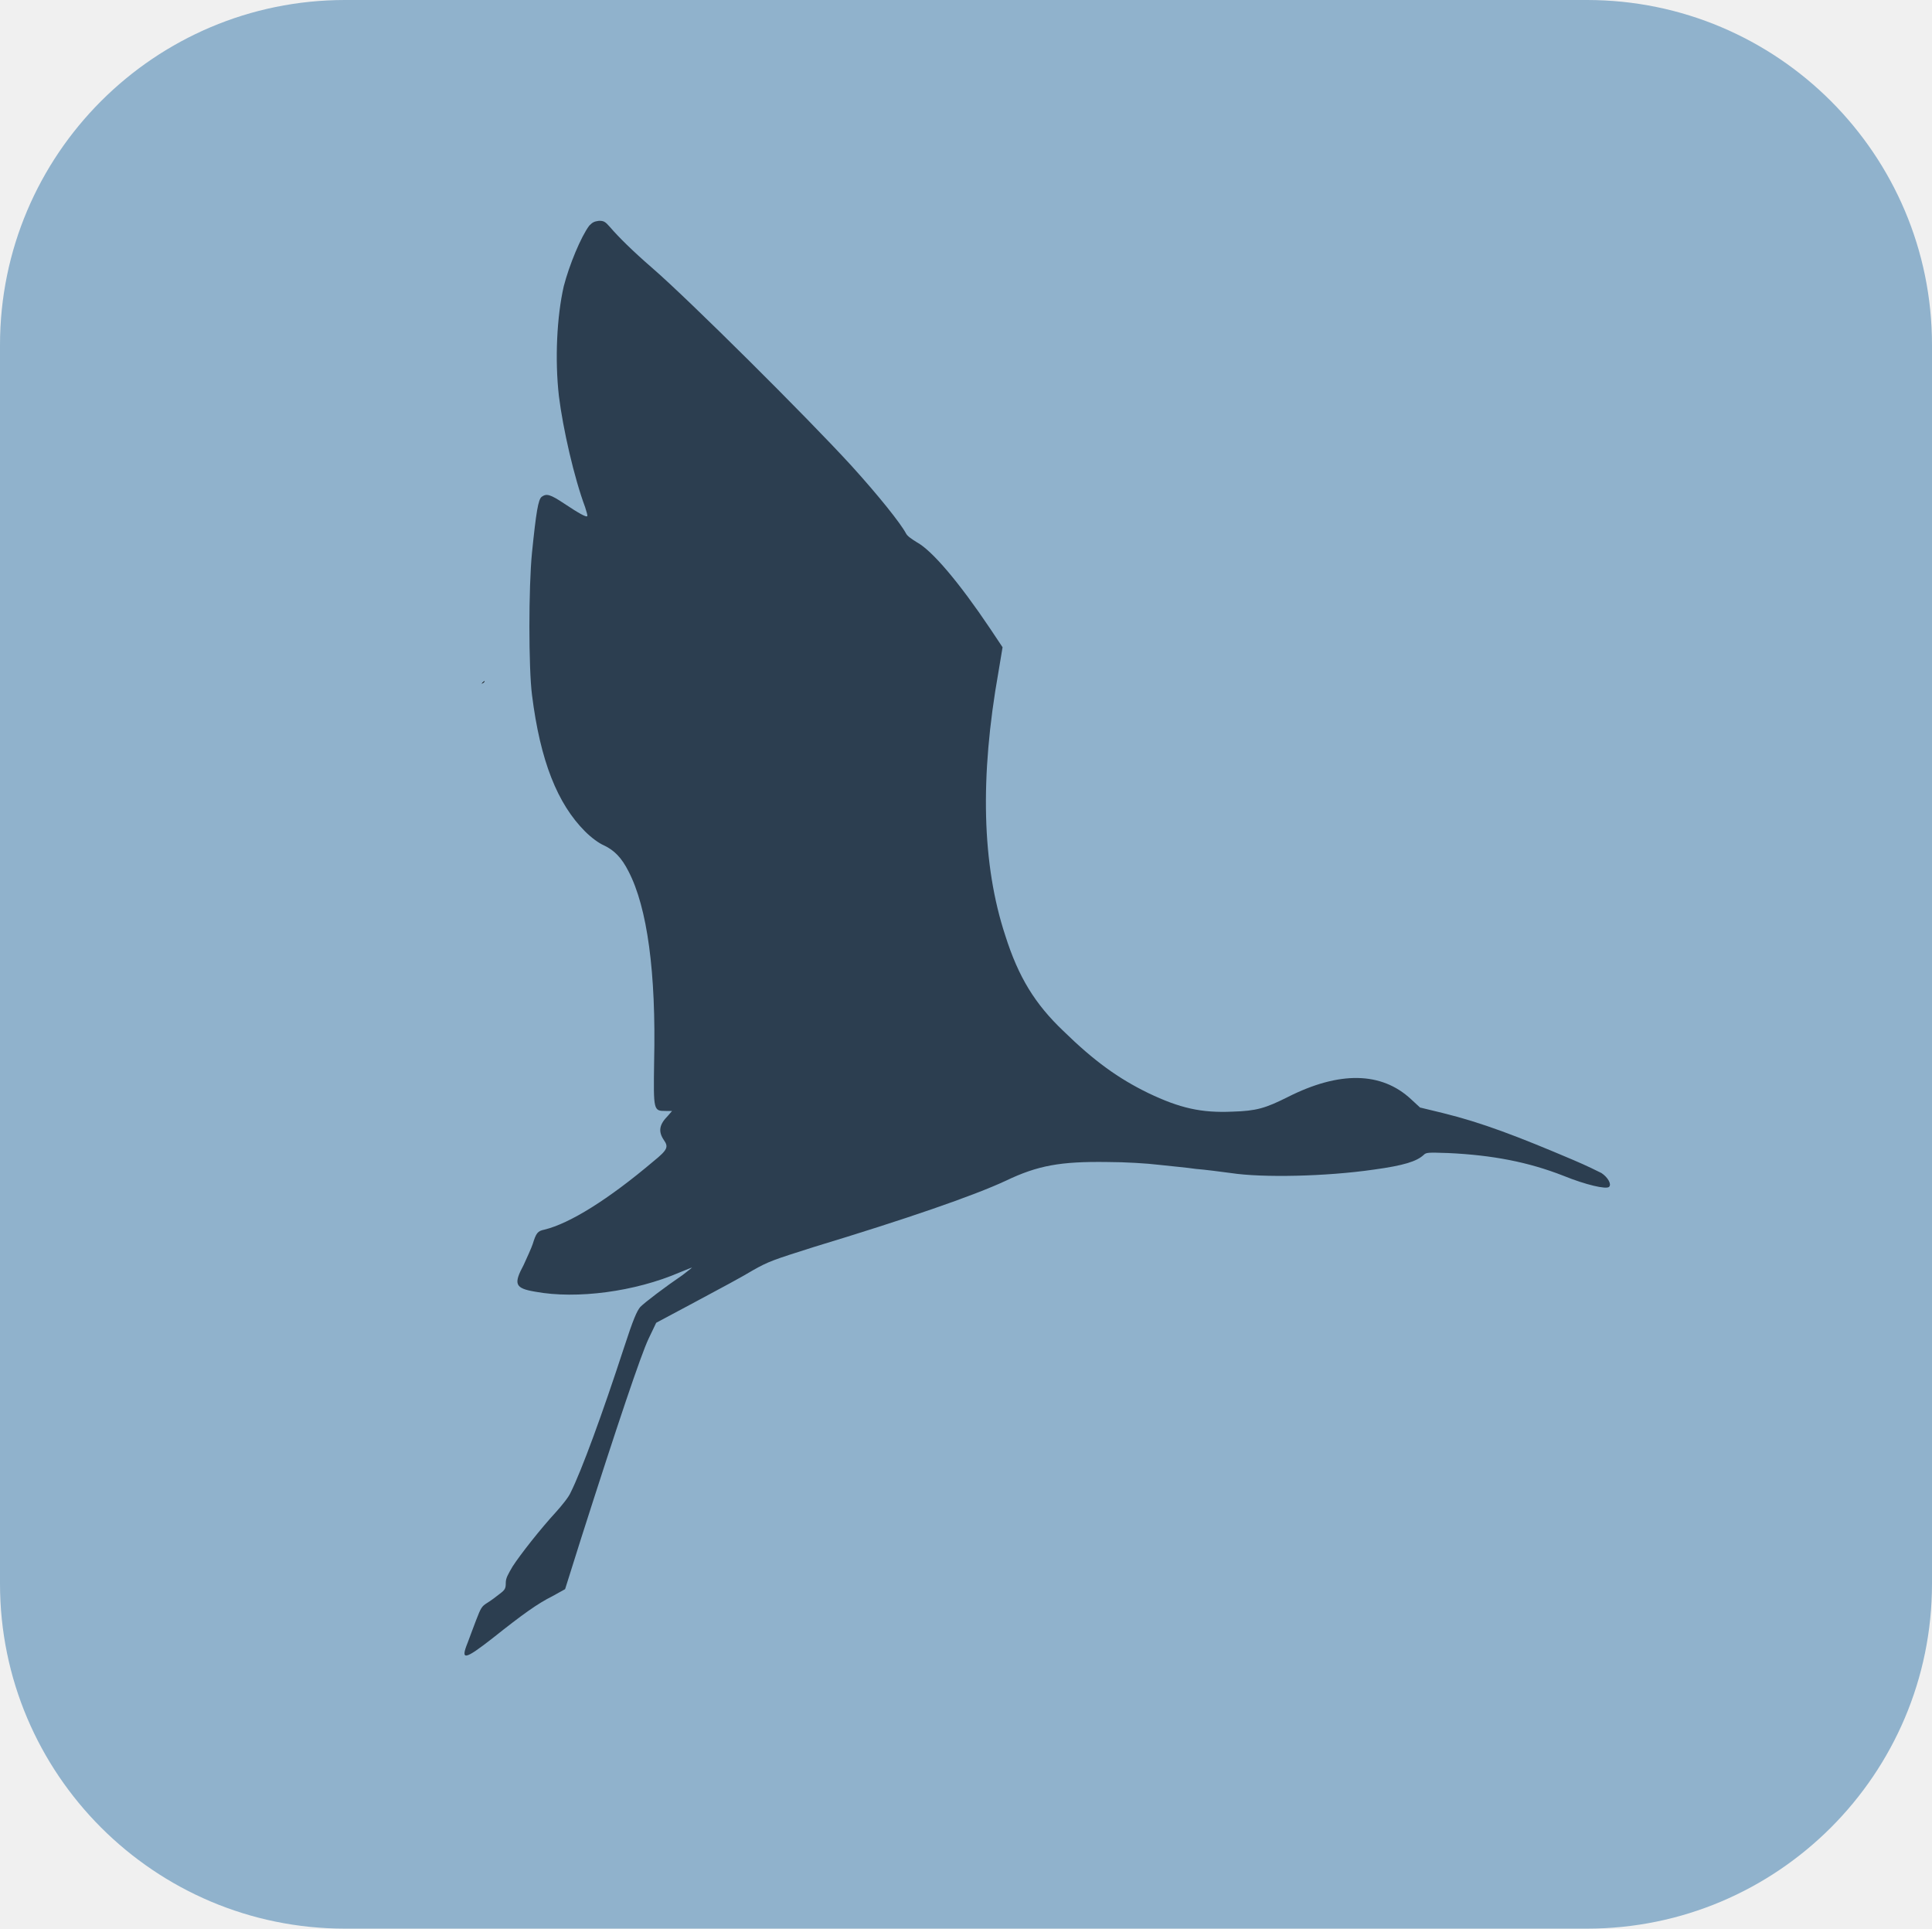
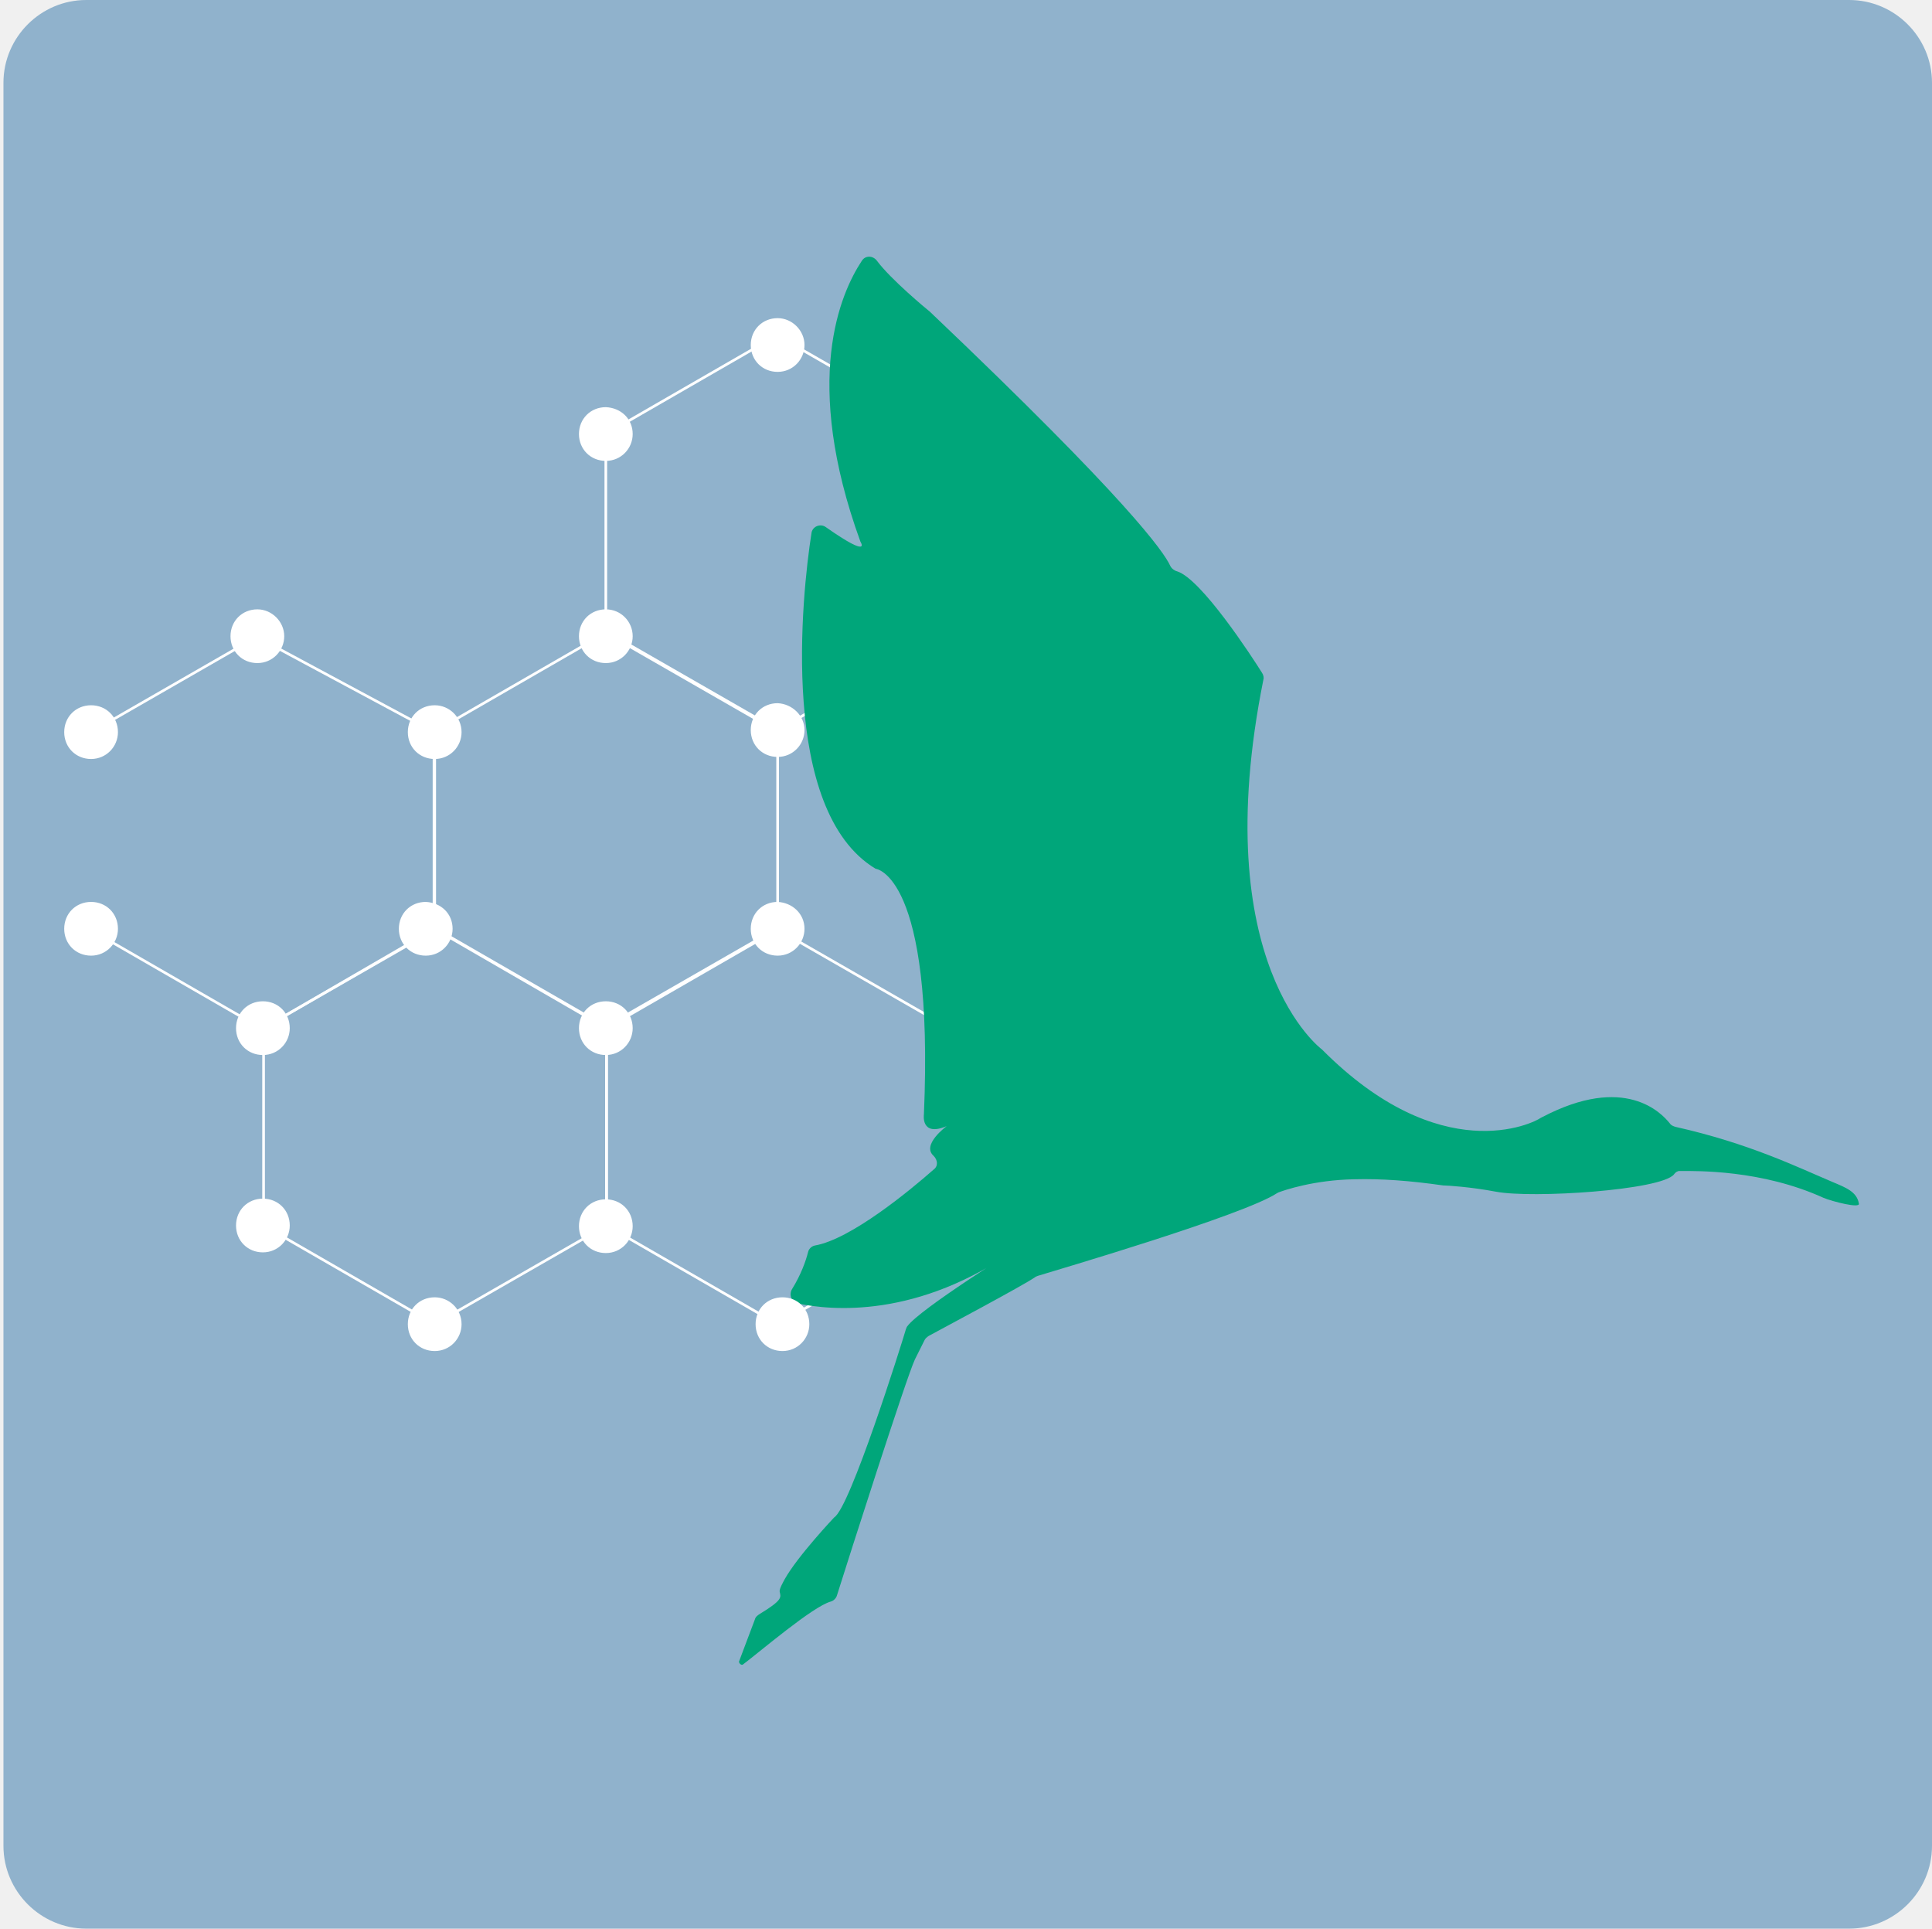
<svg xmlns="http://www.w3.org/2000/svg" version="1.1" id="Layer_1" x="0px" y="0px" viewBox="0 0 280 279.5" enable-background="new 0 0 280 279.5" xml:space="preserve">
-   <path fill="#90B2CC" d="M280,229.5c0,27.6-22.4,50-50,50H50c-27.6,0-50-22.4-50-50V50C0,22.4,22.4,0,50,0h180c27.6,0,50,22.4,50,50  V229.5z" />
-   <path fill="#2C3E50" d="M85.4,32.7c-1.2,1.6-2.9,5.7-3.7,8.8c-1,4.4-1.3,10.6-0.7,15.9c0.6,4.8,2.2,11.8,3.8,16.1  c0.2,0.7,0.4,1.2,0.3,1.3C85,75,83.9,74.4,81.8,73c-2.1-1.4-2.6-1.5-3.3-1c-0.5,0.4-0.8,2.2-1.4,8.1c-0.5,5-0.5,16.7,0,20.6  c1.2,9.6,3.7,15.8,7.7,19.8c0.9,0.9,2,1.7,2.7,2c1.5,0.7,2.6,1.8,3.6,3.8c2.7,5.2,4,14.6,3.7,27.6c-0.1,7.1-0.1,7.1,1.7,7.1h0.9  l-0.6,0.7c-1.3,1.3-1.4,2.3-0.6,3.5c0.7,1,0.6,1.4-1.5,3.1c-6.5,5.5-12.1,9-15.8,9.9c-1,0.2-1.2,0.5-1.7,2.1c-0.2,0.6-0.8,1.9-1.3,3  c-1.5,2.8-1.3,3.4,1.7,3.9c6,1.1,14.4,0,20.9-2.8c1-0.4,1.7-0.7,1.8-0.7c0,0-0.6,0.5-1.4,1.1c-2.5,1.7-5.4,3.9-6.1,4.6  c-0.5,0.6-1,1.7-2.4,6c-3.1,9.5-6.1,17.7-7.7,20.9c-0.3,0.7-1.3,1.9-2.1,2.8c-2.3,2.5-5.2,6.2-6.3,7.9c-0.7,1.2-1,1.7-1,2.4  c0,0.8-0.1,1-0.9,1.6c-0.5,0.4-1.3,1-1.8,1.3c-0.8,0.5-0.9,0.7-1.6,2.5c-0.4,1.1-1,2.6-1.2,3.2c-1.1,2.7-0.5,2.6,3.6-0.6  c4.4-3.5,6.5-5,8.7-6.1l1.8-1l2.3-7.3c5.3-16.6,8.7-26.7,9.8-29l1.1-2.3l5.8-3.1c3.2-1.7,6.9-3.7,8.2-4.5c2.3-1.3,2.9-1.5,8.9-3.4  c13.2-4,23.1-7.4,27.8-9.6c4.6-2.2,7.9-2.8,14.7-2.7c2.5,0,5.8,0.2,7.4,0.4c1.7,0.2,4.1,0.4,5.4,0.6c1.3,0.1,3.6,0.4,5.1,0.6  c4.6,0.7,13.8,0.5,20.7-0.5c4.4-0.6,6.2-1.2,7.2-2.1c0.4-0.4,0.6-0.4,3.6-0.3c6.4,0.3,11.6,1.3,16.7,3.3c3.2,1.3,6.2,2,6.6,1.6  c0.4-0.4-0.2-1.4-1.1-2c-0.4-0.2-2.2-1.1-4.1-1.9c-8-3.4-13.2-5.4-18.9-6.8l-3.3-0.8l-1.3-1.2c-4.3-4-10.4-4.1-17.9-0.3  c-3.2,1.6-4.5,2-8,2.1c-4.5,0.2-7.6-0.5-12.2-2.7c-4.3-2.1-7.8-4.6-12.3-9c-4.1-3.9-6.5-7.8-8.4-13.8c-3.4-10.3-3.7-23-1-38.2  l0.6-3.6l-1.8-2.7c-4.5-6.7-8.4-11.3-10.6-12.5c-0.8-0.5-1.4-0.9-1.6-1.3c-0.8-1.5-4-5.5-7.9-9.8c-6.4-7-23.6-24.1-28.8-28.6  c-3-2.6-5-4.6-6.2-6c-0.7-0.8-0.9-0.9-1.6-0.9C86.1,32.1,85.9,32.2,85.4,32.7z" />
-   <path d="M69.8,99.1C69.5,99.5,69.5,99.5,69.8,99.1c0.4-0.2,0.5-0.4,0.4-0.4C70.1,98.8,69.9,98.9,69.8,99.1z" />
+   <path fill="#90B2CC" d="M280,267.5c0,6.6-5.4,12-12,12H12.5c-6.6,0-12-5.4-12-12V12c0-6.6,5.4-12,12-12H268c6.6,0,12,5.4,12,12  V267.5z" />
+   <g id="g2220">
+     <g id="g2222">
+       <g id="g2224">
+         <g id="id3">
+           <rect id="rect2227" x="87.4" y="134.1" fill="none" width="50.6" height="58.3" />
+           <path id="path2229" fill="none" stroke="#FFFFFF" stroke-width="0.387" d="M137.6,177.6l-24.9,14.3l-24.8-14.3V149l24.8-14.3      l24.9,14.3V177.6z" />
+         </g>
+       </g>
+       <g id="g2231">
+         <g id="id4">
+           <rect id="rect2234" x="62.5" y="91.1" fill="none" width="50.6" height="58.3" />
+           <path id="path2236" fill="none" stroke="#FFFFFF" stroke-width="0.387" d="M112.7,134.5l-24.9,14.3L63,134.5V106l24.8-14.3      l24.9,14.3V134.5z" />
+         </g>
+       </g>
+       <g id="g2238">
+         <g id="id5">
+           <rect id="rect2241" x="37.7" y="134.1" fill="none" width="50.6" height="58.3" />
+           <path id="path2243" fill="none" stroke="#FFFFFF" stroke-width="0.387" d="M87.9,177.6L63,191.9l-24.8-14.3V149L63,134.6      L87.9,149V177.6z" />
+         </g>
+       </g>
+       <g id="g2245">
+         <g id="id6">
+           <rect id="rect2248" x="87.4" y="48.1" fill="none" width="50.6" height="58.3" />
+           <path id="path2250" fill="none" stroke="#FFFFFF" stroke-width="0.387" d="M137.6,91.5l-24.9,14.3L87.8,91.5V62.9l24.8-14.3      l24.9,14.3L137.6,91.5L137.6,91.5z" />
+         </g>
+       </g>
+       <g id="g2252">
+         <g id="id7">
+           <rect id="rect2255" x="107.2" y="37.3" fill="none" width="162.4" height="203.6" />
+           <path id="path2257" fill="#00A67A" d="M265.6,171.3c-5.2-2.2-12.1-5.6-22.8-8c-0.3-0.1-0.6-0.2-0.8-0.5      c-1.2-1.5-6.5-7.2-18.5-0.9c-0.1,0-0.1,0.1-0.2,0.1c-1.1,0.8-14.5,7.4-31.7-9.9c0,0-16.8-12.3-8.5-53.6c0.1-0.3,0-0.7-0.2-1      c-1.5-2.4-8.8-13.6-12.3-14.7c-0.4-0.1-0.8-0.4-1-0.8c-0.9-2-6.2-9.6-34.7-36.7c0,0,0,0-0.1-0.1c-0.5-0.4-5.7-4.7-7.7-7.4      c-0.6-0.8-1.7-0.8-2.2,0c-3.1,4.7-8.7,17.3-0.2,40.7c0,0,1.7,2.6-5-2.1c-0.8-0.6-2-0.1-2.1,0.9c-1.4,8.9-4.7,40.2,9.3,48.6      c0,0,8.5,0.8,7,35.6c0,0-0.5,3.3,3.3,1.7c0,0-3.7,2.7-1.9,4.3c0.6,0.6,0.7,1.5,0,2c-3.4,3-12,10.1-17.2,11c-0.5,0.1-0.9,0.5-1,1      c-0.3,1.2-1,3.2-2.3,5.3c-0.5,0.8-0.1,1.9,0.8,2.1c4.8,1,17.4,2.3,32-8.1c0,0-14.3,8.9-16.1,11.4c-0.1,0.1-0.1,0.2-0.2,0.4      c-0.7,2.4-8.1,25.9-10.4,27.3c0,0-5.3,5.6-7.2,9c-0.2,0.4-0.8,1.4-0.7,1.8c0.2,0.8,0.4,1.2-2.9,3.2c-0.3,0.2-0.6,0.4-0.7,0.8      l-2.3,6.1c0,0.3,0.4,0.6,0.6,0.4c2.4-1.8,10.1-8.4,12.7-9.1c0.4-0.1,0.8-0.5,0.9-0.9c1.6-5.1,10.1-31.7,11.3-34.2      c0.8-1.6,1.2-2.4,1.4-2.8c0.1-0.2,0.3-0.4,0.6-0.6c2.2-1.2,13.5-7.2,15.4-8.5c0.1-0.1,0.2-0.1,0.4-0.2c2.6-0.8,29.9-8.8,34.7-12      c0.1,0,0.1-0.1,0.2-0.1c0.8-0.3,5.1-1.8,11-1.9c3.9-0.1,8,0.2,12.9,0.9h0.1c0.4,0,3.8,0.2,7.5,0.9c5.2,1,23.9-0.2,25.8-2.5      c0.2-0.3,0.5-0.5,0.8-0.5c2.5,0,11.9-0.2,20.9,3.9c1.2,0.5,5.4,1.6,5.1,0.8C269.1,172.7,267.5,172.1,265.6,171.3z" />
+         </g>
+       </g>
+       <g id="g2259">
+         <g id="id8">
+           <rect id="rect2262" x="13" y="91.7" fill="none" width="50.4" height="57.8" />
+           <path id="path2264" fill="none" stroke="#FFFFFF" stroke-width="0.387" d="M13.2,106.1l24-13.8l25.7,13.8v28.7L38,149.1      l-24.8-14.3" />
+         </g>
+       </g>
+       <g id="g2266">
+         <g id="id9">
+           <rect id="rect2269" x="83.8" y="88.1" fill="none" width="8.3" height="8.3" />
+           <path id="path2271" fill="#FFFFFF" d="M91.5,92.2c0,2-1.6,3.7-3.7,3.7c-2.1,0-3.7-1.6-3.7-3.7c0-2.1,1.6-3.7,3.7-3.7      C89.9,88.5,91.5,90.2,91.5,92.2z" />
+           <path id="path2273" fill="none" stroke="#FFFFFF" stroke-width="0.387" d="M91.5,92.2c0,2-1.6,3.7-3.7,3.7      c-2.1,0-3.7-1.6-3.7-3.7c0-2.1,1.6-3.7,3.7-3.7C89.9,88.5,91.5,90.2,91.5,92.2z" />
+         </g>
+       </g>
+       <g id="g2275">
+         <g id="id10">
+           <rect id="rect2278" x="108.6" y="130.6" fill="none" width="8.3" height="8.3" />
+           <path id="path2280" fill="#FFFFFF" d="M116.4,134.6c0,2-1.6,3.7-3.7,3.7c-2.1,0-3.7-1.6-3.7-3.7s1.6-3.7,3.7-3.7      C114.7,131,116.4,132.5,116.4,134.6z" />
+           <path id="path2282" fill="none" stroke="#FFFFFF" stroke-width="0.387" d="M116.4,134.6c0,2-1.6,3.7-3.7,3.7      c-2.1,0-3.7-1.6-3.7-3.7s1.6-3.7,3.7-3.7C114.7,131,116.4,132.5,116.4,134.6z" />
+         </g>
+       </g>
+       <g id="g2284">
+         <g id="id11">
+           <rect id="rect2287" x="108.6" y="45.9" fill="none" width="8.3" height="8.3" />
+           <path id="path2289" fill="#FFFFFF" d="M116.4,50c0,2-1.6,3.7-3.7,3.7c-2.1,0-3.7-1.6-3.7-3.7c0-2.1,1.6-3.7,3.7-3.7      C114.7,46.3,116.4,48,116.4,50z" />
+           <path id="path2291" fill="none" stroke="#FFFFFF" stroke-width="0.387" d="M116.4,50c0,2-1.6,3.7-3.7,3.7      c-2.1,0-3.7-1.6-3.7-3.7c0-2.1,1.6-3.7,3.7-3.7C114.7,46.3,116.4,48,116.4,50z" />
+         </g>
+       </g>
+       <g id="g2293">
+         <g id="id12">
+           <rect id="rect2296" x="59" y="102" fill="none" width="8.3" height="8.3" />
+           <path id="path2298" fill="#FFFFFF" d="M66.7,106.1c0,2-1.6,3.7-3.7,3.7c-2.1,0-3.7-1.6-3.7-3.7c0-2.1,1.6-3.7,3.7-3.7      C65,102.4,66.7,104,66.7,106.1z" />
+           <path id="path2300" fill="none" stroke="#FFFFFF" stroke-width="0.387" d="M66.7,106.1c0,2-1.6,3.7-3.7,3.7      c-2.1,0-3.7-1.6-3.7-3.7c0-2.1,1.6-3.7,3.7-3.7C65,102.4,66.7,104,66.7,106.1z" />
+         </g>
+       </g>
+       <g id="g2302">
+         <g id="id13">
+           <rect id="rect2305" x="83.8" y="144.8" fill="none" width="8.3" height="8.3" />
+           <path id="path2307" fill="#FFFFFF" d="M91.5,149c0,2-1.6,3.7-3.7,3.7c-2.1,0-3.7-1.6-3.7-3.7s1.6-3.7,3.7-3.7      C89.9,145.3,91.5,146.9,91.5,149z" />
+           <path id="path2309" fill="none" stroke="#FFFFFF" stroke-width="0.387" d="M91.5,149c0,2-1.6,3.7-3.7,3.7      c-2.1,0-3.7-1.6-3.7-3.7s1.6-3.7,3.7-3.7C89.9,145.3,91.5,146.9,91.5,149z" />
+         </g>
+       </g>
+       <g id="g2311">
+         <g id="id14">
+           <rect id="rect2314" x="57.7" y="130.6" fill="none" width="8.3" height="8.3" />
+           <path id="path2316" fill="#FFFFFF" d="M65.4,134.6c0,2-1.6,3.7-3.7,3.7s-3.7-1.6-3.7-3.7s1.6-3.7,3.7-3.7      C63.8,131,65.4,132.5,65.4,134.6z" />
+           <path id="path2318" fill="none" stroke="#FFFFFF" stroke-width="0.387" d="M65.4,134.6c0,2-1.6,3.7-3.7,3.7s-3.7-1.6-3.7-3.7      s1.6-3.7,3.7-3.7C63.8,131,65.4,132.5,65.4,134.6z" />
+         </g>
+       </g>
+       <g id="g2320">
+         <g id="id15">
+           <rect id="rect2323" x="34.1" y="144.8" fill="none" width="8.3" height="8.3" />
+           <path id="path2325" fill="#FFFFFF" d="M41.8,149c0,2-1.6,3.7-3.7,3.7c-2.1,0-3.7-1.6-3.7-3.7s1.6-3.7,3.7-3.7      C40.2,145.3,41.8,146.9,41.8,149z" />
+           <path id="path2327" fill="none" stroke="#FFFFFF" stroke-width="0.387" d="M41.8,149c0,2-1.6,3.7-3.7,3.7      c-2.1,0-3.7-1.6-3.7-3.7s1.6-3.7,3.7-3.7C40.2,145.3,41.8,146.9,41.8,149z" />
+         </g>
+       </g>
+       <g id="g2329">
+         <g id="id16">
+           <rect id="rect2332" x="9.2" y="130.6" fill="none" width="8.3" height="8.3" />
+           <path id="path2334" fill="#FFFFFF" d="M16.9,134.6c0,2-1.6,3.7-3.7,3.7s-3.7-1.6-3.7-3.7s1.6-3.7,3.7-3.7S16.9,132.5,16.9,134.6      z" />
+           <path id="path2336" fill="none" stroke="#FFFFFF" stroke-width="0.387" d="M16.9,134.6c0,2-1.6,3.7-3.7,3.7s-3.7-1.6-3.7-3.7      s1.6-3.7,3.7-3.7S16.9,132.5,16.9,134.6z" />
+         </g>
+       </g>
+       <g id="g2338">
+         <g id="id17">
+           <rect id="rect2341" x="9.2" y="102" fill="none" width="8.3" height="8.3" />
+           <path id="path2343" fill="#FFFFFF" d="M16.9,106.1c0,2-1.6,3.7-3.7,3.7s-3.7-1.6-3.7-3.7c0-2.1,1.6-3.7,3.7-3.7      S16.9,104,16.9,106.1z" />
+           <path id="path2345" fill="none" stroke="#FFFFFF" stroke-width="0.387" d="M16.9,106.1c0,2-1.6,3.7-3.7,3.7s-3.7-1.6-3.7-3.7      c0-2.1,1.6-3.7,3.7-3.7S16.9,104,16.9,106.1z" />
+         </g>
+       </g>
+       <g id="g2347">
+         <g id="id18">
+           <rect id="rect2350" x="108.6" y="101.7" fill="none" width="8.3" height="8.3" />
+           <path id="path2352" fill="#FFFFFF" d="M116.4,105.8c0,2-1.6,3.7-3.7,3.7c-2.1,0-3.7-1.6-3.7-3.7c0-2.1,1.6-3.7,3.7-3.7      C114.7,102.2,116.4,103.8,116.4,105.8z" />
+           <path id="path2354" fill="none" stroke="#FFFFFF" stroke-width="0.387" d="M116.4,105.8c0,2-1.6,3.7-3.7,3.7      c-2.1,0-3.7-1.6-3.7-3.7c0-2.1,1.6-3.7,3.7-3.7C114.7,102.2,116.4,103.8,116.4,105.8z" />
+         </g>
+       </g>
+       <g id="g2356">
+         <g id="id19">
+           <rect id="rect2359" x="33.3" y="88.1" fill="none" width="8.3" height="8.3" />
+           <path id="path2361" fill="#FFFFFF" d="M41,92.2c0,2-1.6,3.7-3.7,3.7c-2.1,0-3.7-1.6-3.7-3.7c0-2.1,1.6-3.7,3.7-3.7      C39.3,88.5,41,90.2,41,92.2z" />
+           <path id="path2363" fill="none" stroke="#FFFFFF" stroke-width="0.387" d="M41,92.2c0,2-1.6,3.7-3.7,3.7      c-2.1,0-3.7-1.6-3.7-3.7c0-2.1,1.6-3.7,3.7-3.7C39.3,88.5,41,90.2,41,92.2z" />
+         </g>
+       </g>
+       <g id="g2365">
+         <g id="id20">
+           <rect id="rect2368" x="83.8" y="58.9" fill="none" width="8.3" height="8.3" />
+           <path id="path2370" fill="#FFFFFF" d="M91.5,62.9c0,2-1.6,3.7-3.7,3.7c-2.1,0-3.7-1.6-3.7-3.7s1.6-3.7,3.7-3.7      C89.9,59.3,91.5,60.8,91.5,62.9z" />
+           <path id="path2372" fill="none" stroke="#FFFFFF" stroke-width="0.387" d="M91.5,62.9c0,2-1.6,3.7-3.7,3.7      c-2.1,0-3.7-1.6-3.7-3.7s1.6-3.7,3.7-3.7C89.9,59.3,91.5,60.8,91.5,62.9z" />
+         </g>
+       </g>
+       <g id="g2374">
+         <g id="id21">
+           <rect id="rect2377" x="109.3" y="187.7" fill="none" width="8.3" height="8.3" />
+           <path id="path2379" fill="#FFFFFF" d="M117.1,191.9c0,2-1.6,3.7-3.7,3.7c-2.1,0-3.7-1.6-3.7-3.7s1.6-3.7,3.7-3.7      C115.5,188.2,117.1,189.8,117.1,191.9z" />
+           <path id="path2381" fill="none" stroke="#FFFFFF" stroke-width="0.387" d="M117.1,191.9c0,2-1.6,3.7-3.7,3.7      c-2.1,0-3.7-1.6-3.7-3.7s1.6-3.7,3.7-3.7C115.5,188.2,117.1,189.8,117.1,191.9z" />
+         </g>
+       </g>
+       <g id="g2383">
+         <g id="id22">
+           <rect id="rect2386" x="34.1" y="173.5" fill="none" width="8.3" height="8.3" />
+           <path id="path2388" fill="#FFFFFF" d="M41.8,177.6c0,2-1.6,3.7-3.7,3.7c-2.1,0-3.7-1.6-3.7-3.7s1.6-3.7,3.7-3.7      S41.8,175.5,41.8,177.6z" />
+           <path id="path2390" fill="none" stroke="#FFFFFF" stroke-width="0.387" d="M41.8,177.6c0,2-1.6,3.7-3.7,3.7      c-2.1,0-3.7-1.6-3.7-3.7s1.6-3.7,3.7-3.7S41.8,175.5,41.8,177.6z" />
+         </g>
+       </g>
+       <g id="g2392">
+         <g id="id23">
+           <rect id="rect2395" x="59" y="187.7" fill="none" width="8.3" height="8.3" />
+           <path id="path2397" fill="#FFFFFF" d="M66.7,191.9c0,2-1.6,3.7-3.7,3.7c-2.1,0-3.7-1.6-3.7-3.7s1.6-3.7,3.7-3.7      C65,188.2,66.7,189.8,66.7,191.9z" />
+           <path id="path2399" fill="none" stroke="#FFFFFF" stroke-width="0.387" d="M66.7,191.9c0,2-1.6,3.7-3.7,3.7      c-2.1,0-3.7-1.6-3.7-3.7s1.6-3.7,3.7-3.7C65,188.2,66.7,189.8,66.7,191.9z" />
+         </g>
+       </g>
+       <g id="g2401">
+         <g id="id24">
+           <rect id="rect2404" x="83.8" y="173.6" fill="none" width="8.3" height="8.3" />
+           <path id="path2406" fill="#FFFFFF" d="M91.5,177.7c0,2-1.6,3.7-3.7,3.7c-2.1,0-3.7-1.6-3.7-3.7c0-2.1,1.6-3.7,3.7-3.7      C89.9,174,91.5,175.6,91.5,177.7z" />
+           <path id="path2408" fill="none" stroke="#FFFFFF" stroke-width="0.387" d="M91.5,177.7c0,2-1.6,3.7-3.7,3.7      c-2.1,0-3.7-1.6-3.7-3.7c0-2.1,1.6-3.7,3.7-3.7C89.9,174,91.5,175.6,91.5,177.7z" />
+         </g>
+       </g>
+     </g>
+   </g>
</svg>
